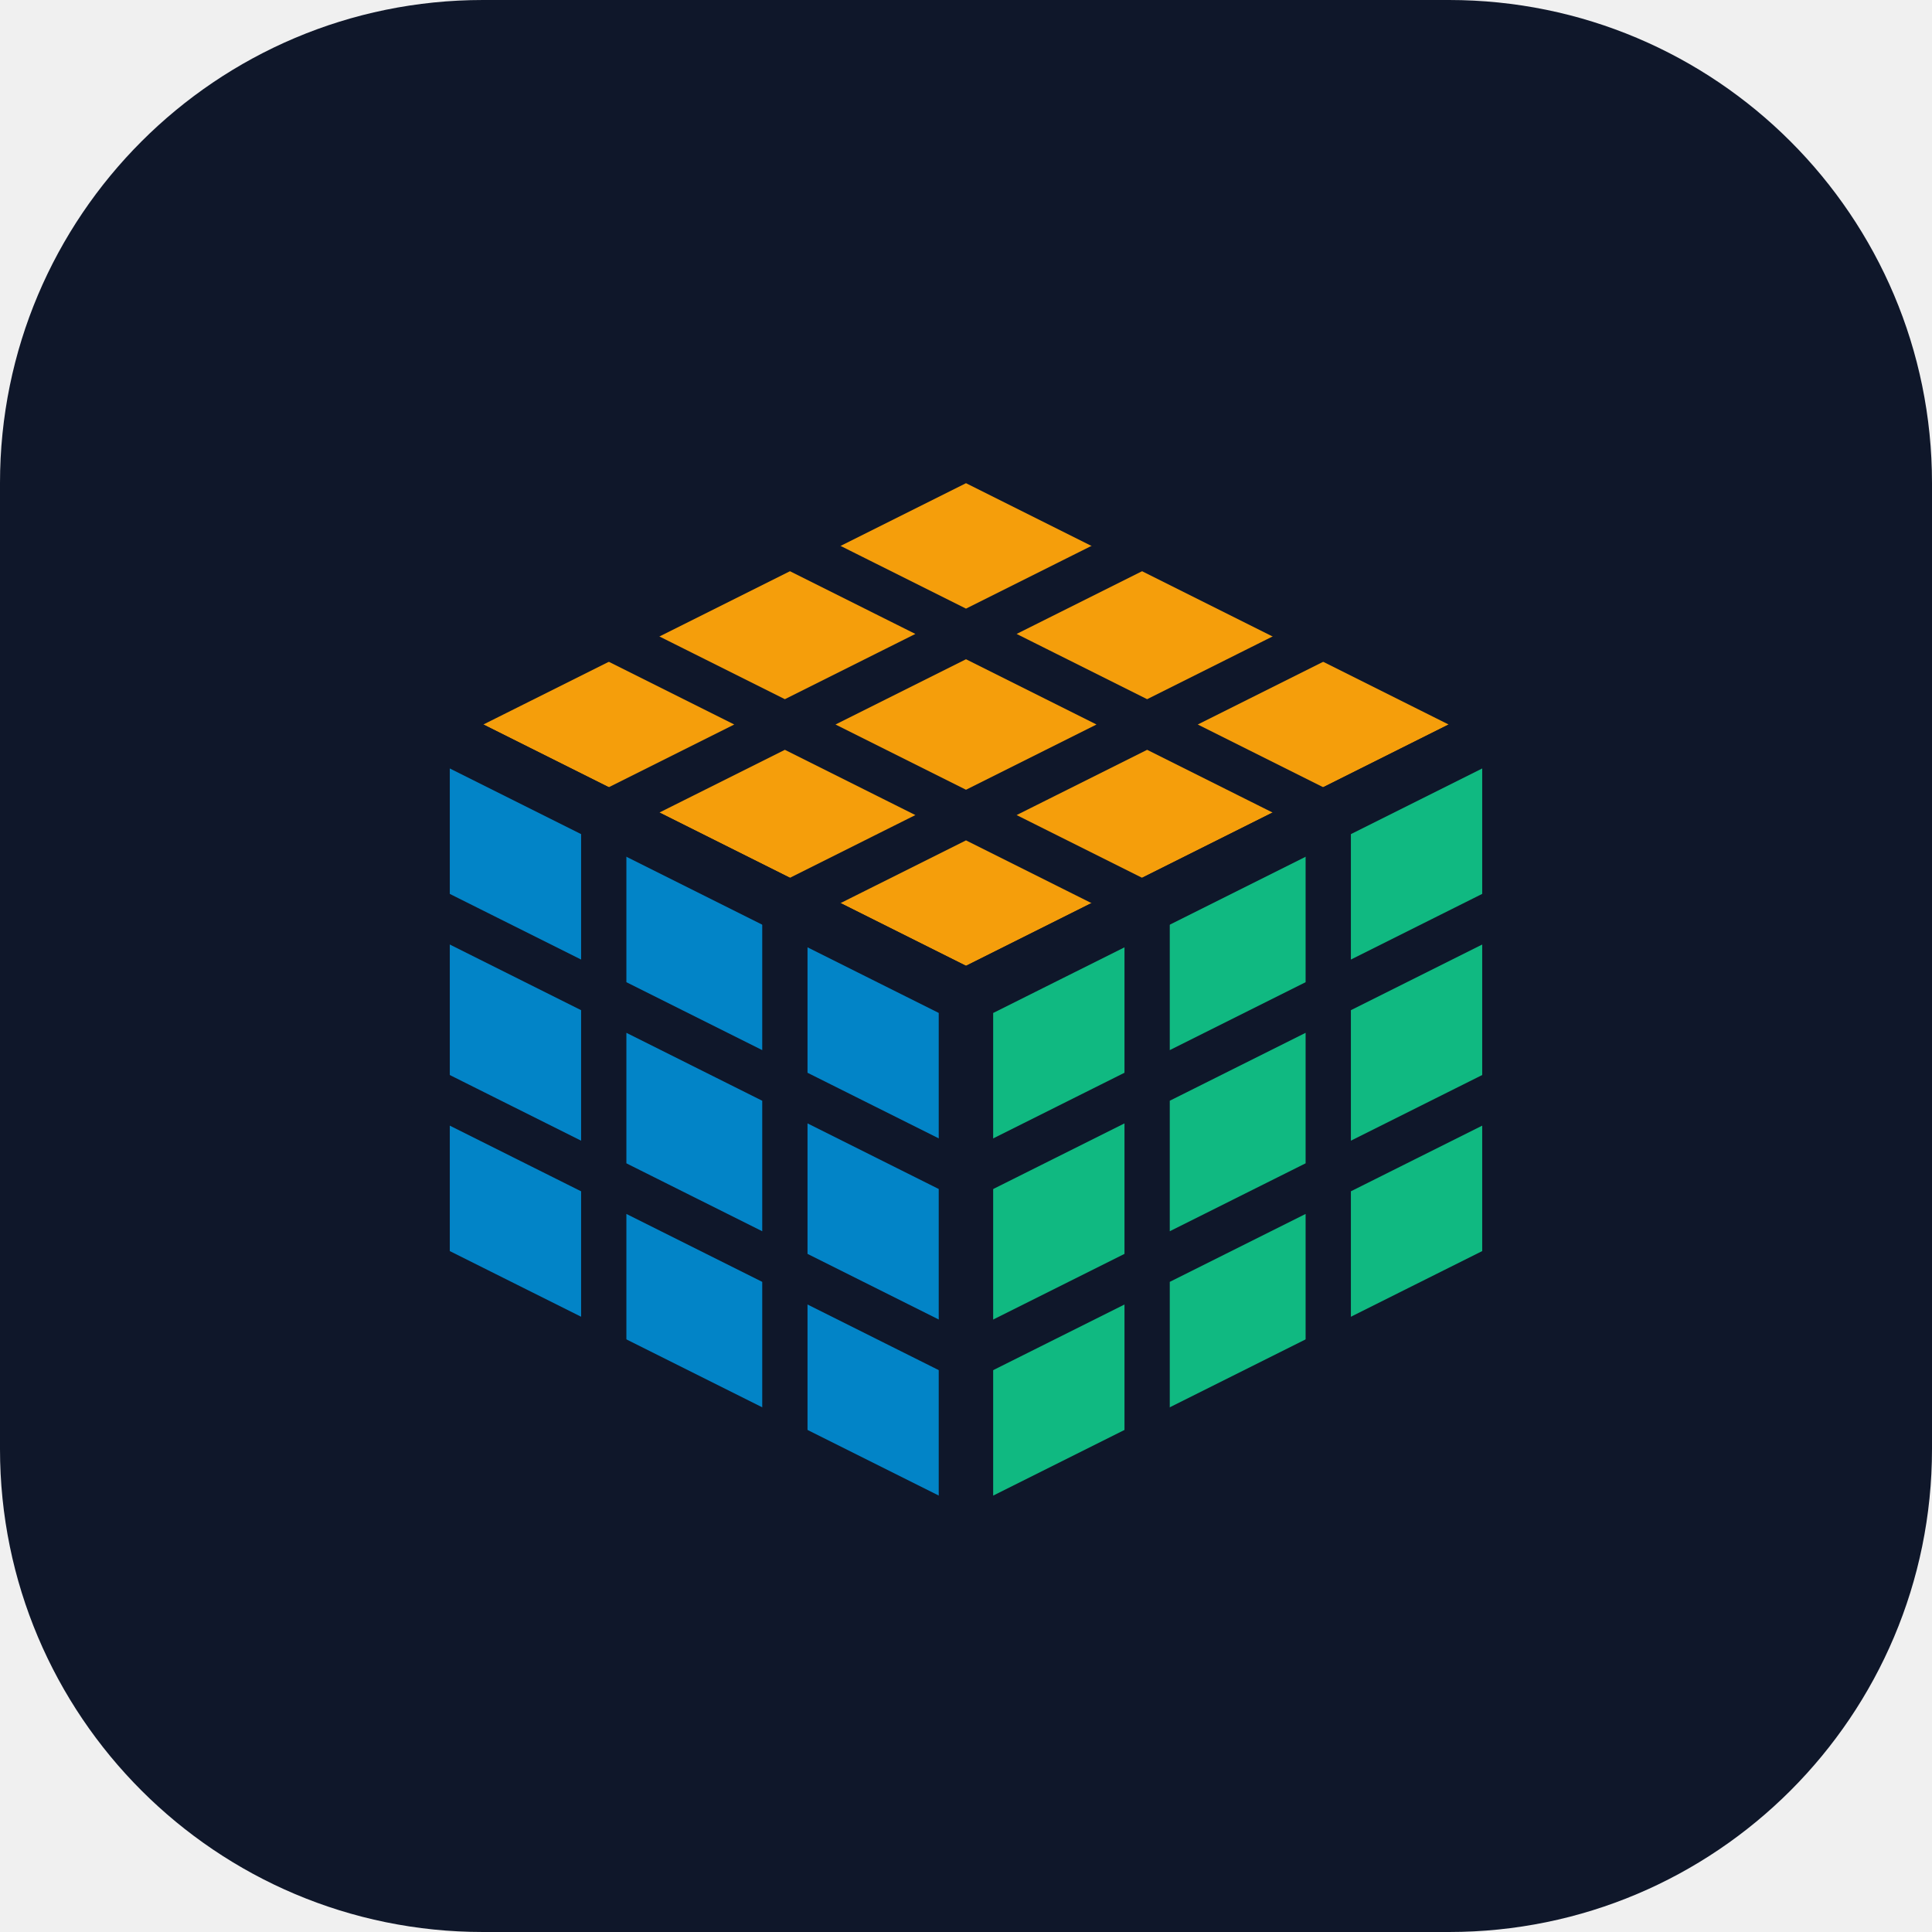
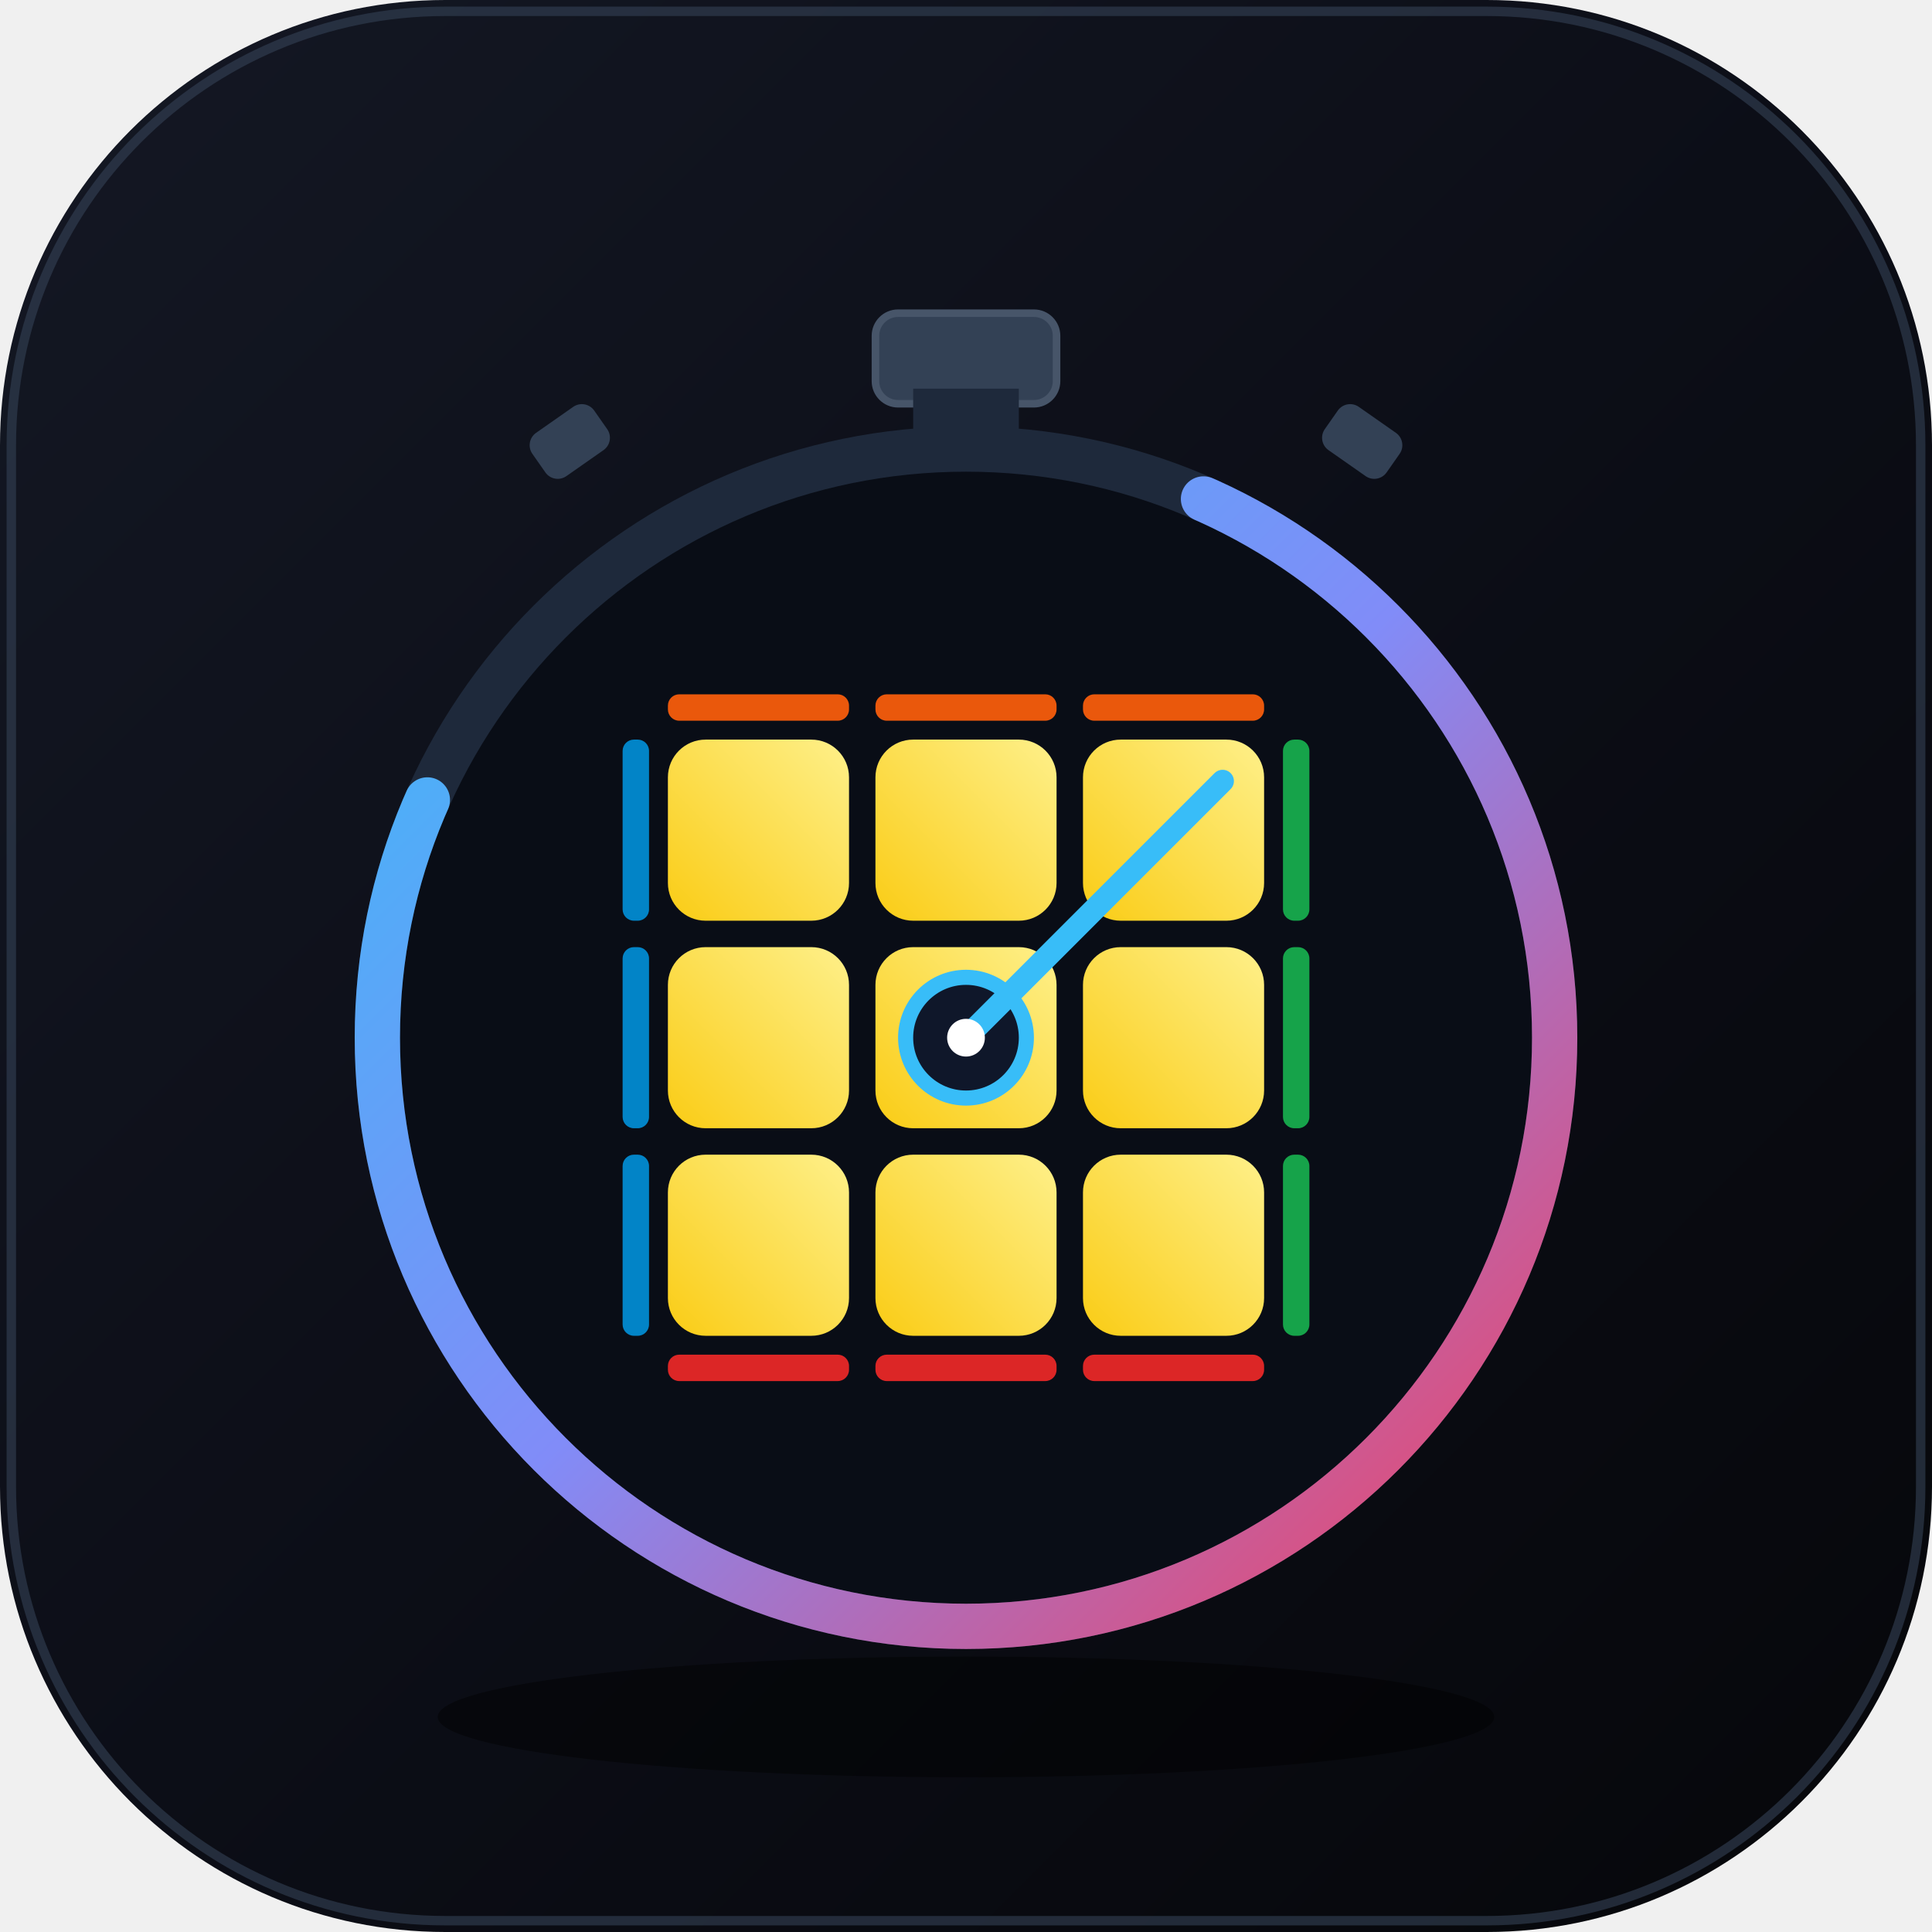
- <svg xmlns="http://www.w3.org/2000/svg" viewBox="0 0 64 64" width="64" height="64">
-   <rect width="64" height="64" rx="16" fill="#0f172a" />
-   <g transform="translate(32, 33)">
-     <path d="M 0 -18 L 18 -9 L 0 0 L -18 -9 Z" fill="#f59e0b" stroke="#0f172a" stroke-width="1.8" stroke-linejoin="round" />
-     <path d="M -12 -12 L 6 -3 M -6 -15 L 12 -6 M -6 -3 L 12 -12 M -12 -6 L 6 -15" stroke="#0f172a" stroke-width="1.5" stroke-linecap="round" />
-     <path d="M -18 -9 L 0 0 L 0 18 L -18 9 Z" fill="#0284c7" stroke="#0f172a" stroke-width="1.8" stroke-linejoin="round" />
-     <path d="M -12 -6 L -12 12 M -6 -3 L -6 15 M -18 -3 L 0 6 M -18 3 L 0 12" stroke="#0f172a" stroke-width="1.5" stroke-linecap="round" />
-     <path d="M 0 0 L 18 -9 L 18 9 L 0 18 Z" fill="#10b981" stroke="#0f172a" stroke-width="1.8" stroke-linejoin="round" />
-     <path d="M 6 -3 L 6 15 M 12 -6 L 12 12 M 0 6 L 18 -3 M 0 12 L 18 3" stroke="#0f172a" stroke-width="1.5" stroke-linecap="round" />
+ <svg xmlns="http://www.w3.org/2000/svg" viewBox="0 0 512 512" width="512" height="512">
+   <defs>
+     <linearGradient id="cp-bg" x1="0%" y1="0%" x2="100%" y2="100%">
+       <stop offset="0%" stop-color="#141824" />
+       <stop offset="50%" stop-color="#0c0e17" />
+       <stop offset="100%" stop-color="#06070a" />
+     </linearGradient>
+     <linearGradient id="cp-sweep" x1="0%" y1="0%" x2="100%" y2="100%">
+       <stop offset="0%" stop-color="#38bdf8" />
+       <stop offset="50%" stop-color="#818cf8" />
+       <stop offset="100%" stop-color="#f43f5e" />
+     </linearGradient>
+     <linearGradient id="cp-yellow" x1="0%" y1="100%" x2="100%" y2="0%">
+       <stop offset="0%" stop-color="#facc15" />
+       <stop offset="100%" stop-color="#fef08a" />
+     </linearGradient>
+   </defs>
+   <rect width="512" height="512" rx="118" fill="url(#cp-bg)" />
+   <rect width="506" height="506" x="3" y="3" rx="115" fill="none" stroke="#334155" stroke-width="2.5" opacity="0.6" />
+   <g transform="translate(256, 275)">
+     <ellipse cx="0" cy="180" rx="140" ry="16" fill="#000000" opacity="0.45" />
+     <rect x="-24" y="-192" width="48" height="24" rx="6" fill="#334155" stroke="#475569" stroke-width="2" />
+     <rect x="-14" y="-172" width="28" height="18" fill="#1e293b" />
+     <rect x="-115" y="-165" width="20" height="14" rx="4" transform="rotate(-35, -105, -158)" fill="#334155" />
+     <rect x="95" y="-165" width="20" height="14" rx="4" transform="rotate(35, 105, -158)" fill="#334155" />
+     <circle cx="0" cy="0" r="156" fill="#090d16" stroke="#1e293b" stroke-width="12" />
+     <circle cx="0" cy="0" r="156" fill="none" stroke="url(#cp-sweep)" stroke-width="12" stroke-dasharray="735, 245" stroke-dashoffset="180" stroke-linecap="round" />
+     <g transform="translate(-79, -79)">
+       <rect x="0" y="0" width="48" height="48" rx="10" fill="url(#cp-yellow)" />
+       <rect x="55" y="0" width="48" height="48" rx="10" fill="url(#cp-yellow)" />
+       <rect x="110" y="0" width="48" height="48" rx="10" fill="url(#cp-yellow)" />
+       <rect x="0" y="55" width="48" height="48" rx="10" fill="url(#cp-yellow)" />
+       <rect x="55" y="55" width="48" height="48" rx="10" fill="url(#cp-yellow)" />
+       <rect x="110" y="55" width="48" height="48" rx="10" fill="url(#cp-yellow)" />
+       <rect x="0" y="110" width="48" height="48" rx="10" fill="url(#cp-yellow)" />
+       <rect x="55" y="110" width="48" height="48" rx="10" fill="url(#cp-yellow)" />
+       <rect x="110" y="110" width="48" height="48" rx="10" fill="url(#cp-yellow)" />
+       <rect x="0" y="-12" width="48" height="7" rx="3" fill="#ea580c" />
+       <rect x="55" y="-12" width="48" height="7" rx="3" fill="#ea580c" />
+       <rect x="110" y="-12" width="48" height="7" rx="3" fill="#ea580c" />
+       <rect x="163" y="0" width="7" height="48" rx="3" fill="#16a34a" />
+       <rect x="163" y="55" width="7" height="48" rx="3" fill="#16a34a" />
+       <rect x="163" y="110" width="7" height="48" rx="3" fill="#16a34a" />
+       <rect x="0" y="163" width="48" height="7" rx="3" fill="#dc2626" />
+       <rect x="55" y="163" width="48" height="7" rx="3" fill="#dc2626" />
+       <rect x="110" y="163" width="48" height="7" rx="3" fill="#dc2626" />
+       <rect x="-12" y="0" width="7" height="48" rx="3" fill="#0284c7" />
+       <rect x="-12" y="55" width="7" height="48" rx="3" fill="#0284c7" />
+       <rect x="-12" y="110" width="7" height="48" rx="3" fill="#0284c7" />
+     </g>
+     <circle cx="0" cy="0" r="16" fill="#0f172a" stroke="#38bdf8" stroke-width="4" />
+     <line x1="0" y1="0" x2="68" y2="-68" stroke="#38bdf8" stroke-width="6" stroke-linecap="round" />
+     <circle cx="0" cy="0" r="5" fill="#ffffff" />
  </g>
</svg>
